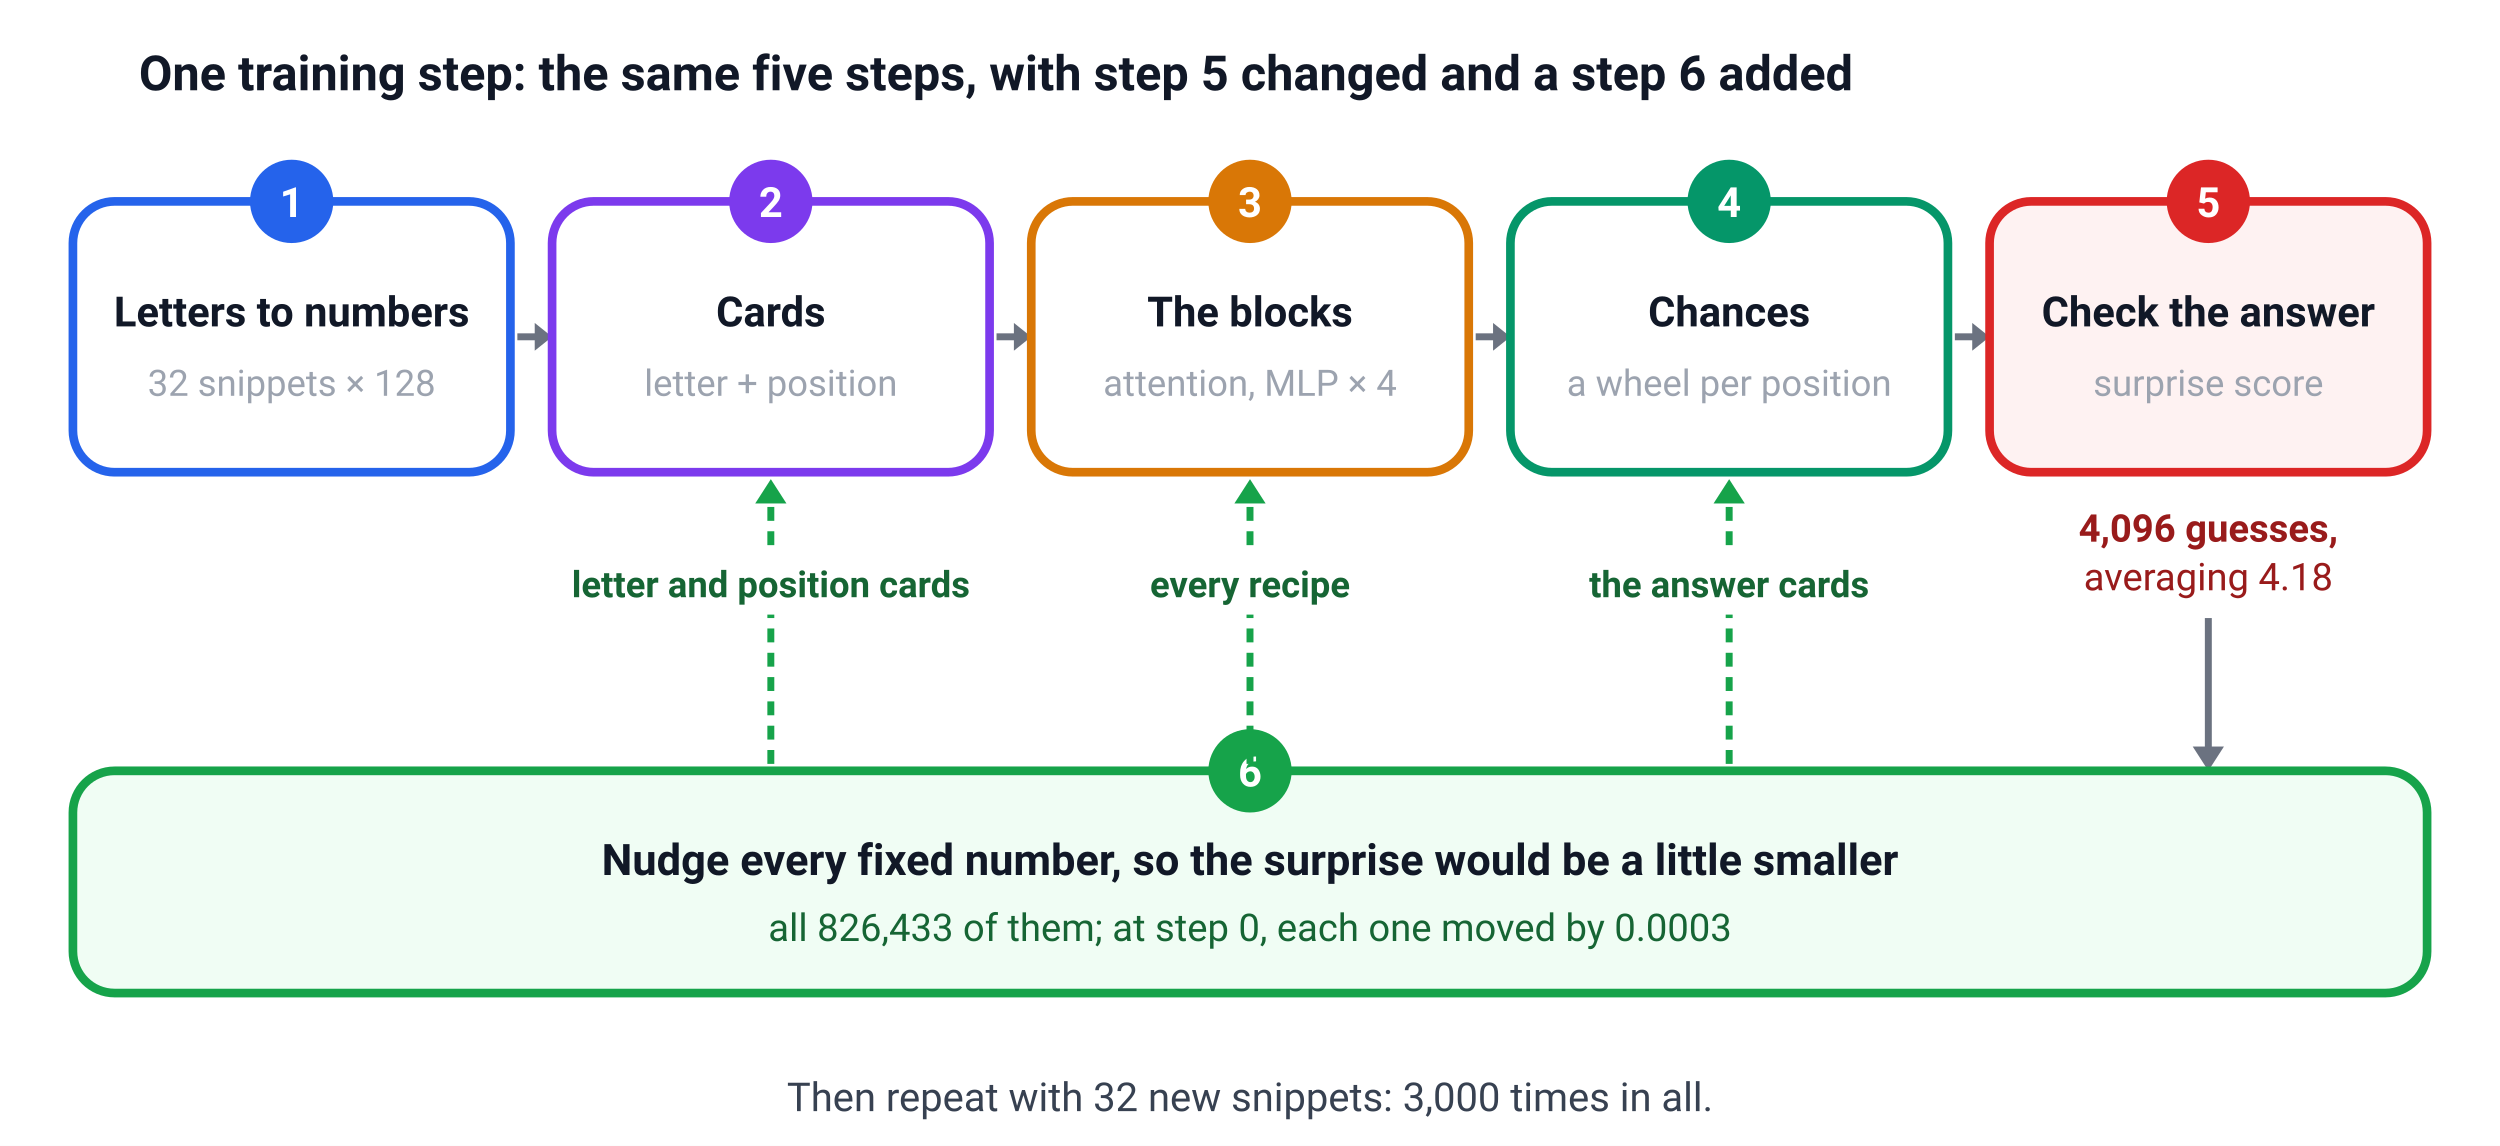
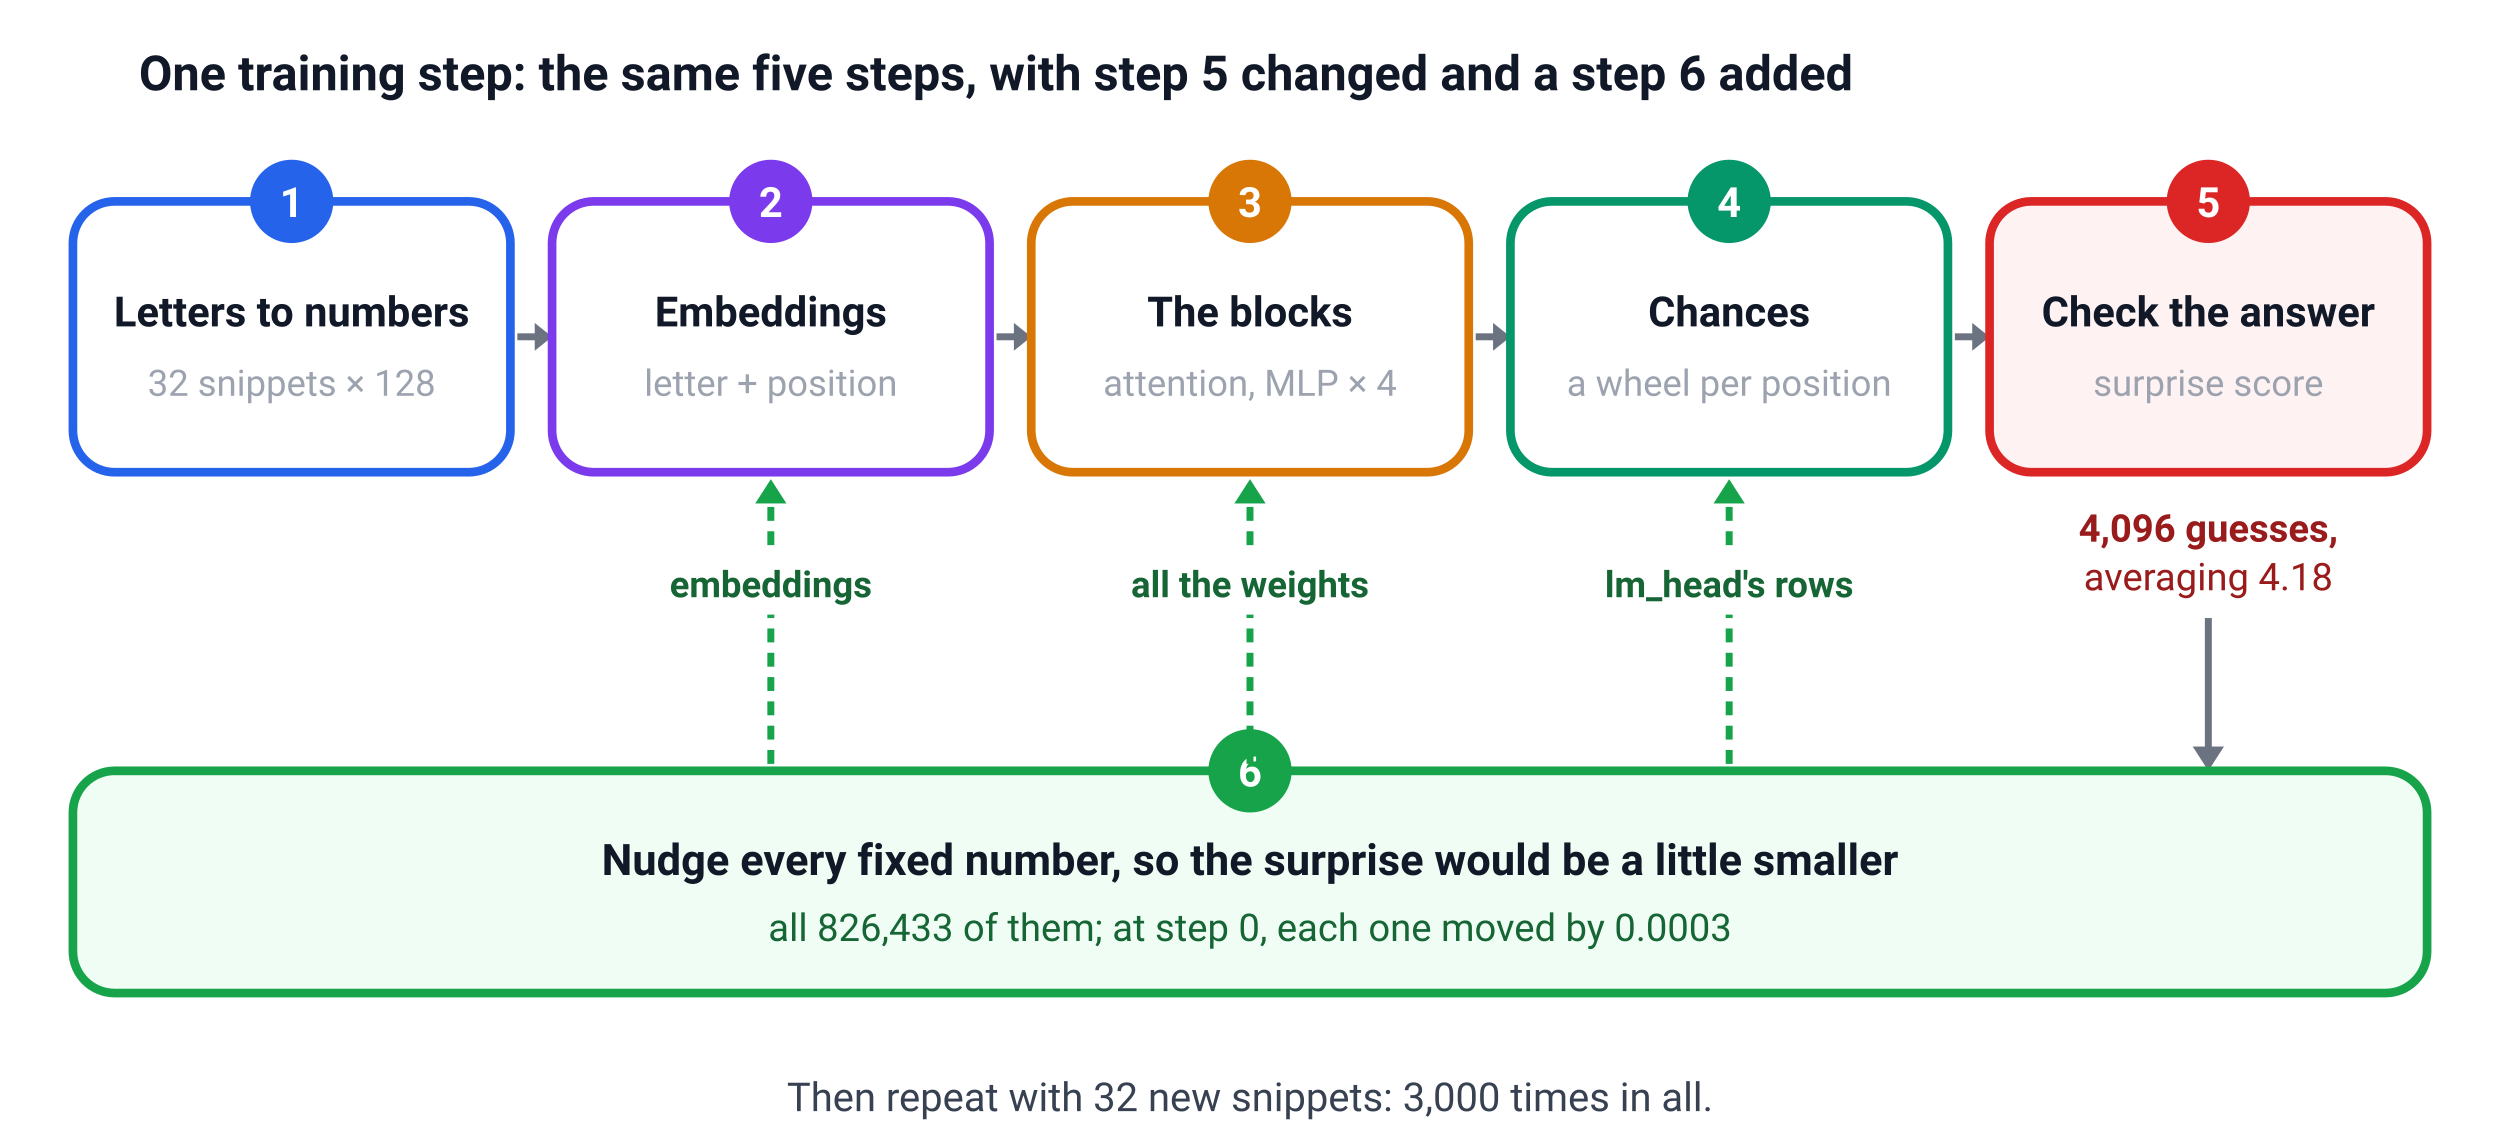
- <svg xmlns="http://www.w3.org/2000/svg" viewBox="0 0 720 330" role="img" font-family="system-ui, -apple-system, 'Segoe UI', Roboto, sans-serif" aria-label="One training step, drawn like the five steps from Part 1. Steps 1 to 4 are the same as when the machine writes: letters to numbers, for 32 snippets of 128 letters; cards; the blocks; and chances, now a wheel for every position. Step 5 changes: instead of spinning the wheel, check the chance it gave the real next letter, the surprise score: 4.18 on average over 4,096 guesses at the first step. A new step 6 nudges every fixed number, all 826,433 of them in the letter and position cards, every recipe in the blocks, and the answer cards, each by 0.0003 at the first step. Then repeat, 3,000 times." style="max-width:100%;height:auto">
+ <svg xmlns="http://www.w3.org/2000/svg" viewBox="0 0 720 330" role="img" font-family="system-ui, -apple-system, 'Segoe UI', Roboto, sans-serif" aria-label="One training step, drawn like the five steps from Part 1. Steps 1 to 4 are the same as when the machine writes: letters to numbers, for 32 snippets of 128 letters; embeddings; the blocks; and chances, now a wheel for every position. Step 5 changes: instead of spinning the wheel, check the chance it gave the real next letter, the surprise score: 4.18 on average over 4,096 guesses at the first step. A new step 6 nudges every fixed number, all 826,433 of them in the token and position embeddings, every table of weights in the blocks, and lm_head, each by 0.0003 at the first step. Then repeat, 3,000 times." style="max-width:100%;height:auto">
  <rect width="720" height="330" fill="#fff" />
  <text x="40.0" y="26.0" font-size="14" fill="#111827" text-anchor="start" font-weight="600">One training step: the same five steps, with step 5 changed and a step 6 added</text>
  <rect x="21.0" y="58" width="126" height="78" rx="12" fill="#fff" stroke="#2563eb" stroke-width="2.5" />
  <circle cx="84.0" cy="58" r="12" fill="#2563eb" />
  <text x="84.0" y="62.5" font-size="12" fill="#fff" text-anchor="middle" font-weight="700">1</text>
  <text x="84.0" y="94.0" font-size="12" fill="#111827" text-anchor="middle" font-weight="700">Letters to numbers</text>
  <text x="84.0" y="114.0" font-size="10.5" fill="#9ca3af" text-anchor="middle" font-weight="normal">32 snippets × 128</text>
  <path d="M149.0 97 l6 0" stroke="#6b7280" stroke-width="2" />
  <path d="M159.0 97 l-5 -4 l0 8 Z" fill="#6b7280" />
  <rect x="159.0" y="58" width="126" height="78" rx="12" fill="#fff" stroke="#7c3aed" stroke-width="2.5" />
  <circle cx="222.0" cy="58" r="12" fill="#7c3aed" />
  <text x="222.0" y="62.5" font-size="12" fill="#fff" text-anchor="middle" font-weight="700">2</text>
-   <text x="222.0" y="94.0" font-size="12" fill="#111827" text-anchor="middle" font-weight="700">Cards</text>
+   <text x="222.0" y="94.0" font-size="12" fill="#111827" text-anchor="middle" font-weight="700">Embeddings</text>
  <text x="222.0" y="114.0" font-size="10.5" fill="#9ca3af" text-anchor="middle" font-weight="normal">letter + position</text>
  <path d="M287.0 97 l6 0" stroke="#6b7280" stroke-width="2" />
  <path d="M297.0 97 l-5 -4 l0 8 Z" fill="#6b7280" />
  <rect x="297.0" y="58" width="126" height="78" rx="12" fill="#fff" stroke="#d97706" stroke-width="2.5" />
  <circle cx="360.0" cy="58" r="12" fill="#d97706" />
  <text x="360.0" y="62.5" font-size="12" fill="#fff" text-anchor="middle" font-weight="700">3</text>
  <text x="360.0" y="94.0" font-size="12" fill="#111827" text-anchor="middle" font-weight="700">The blocks</text>
  <text x="360.0" y="114.0" font-size="10.5" fill="#9ca3af" text-anchor="middle" font-weight="normal">attention, MLP × 4</text>
  <path d="M425.0 97 l6 0" stroke="#6b7280" stroke-width="2" />
  <path d="M435.0 97 l-5 -4 l0 8 Z" fill="#6b7280" />
  <rect x="435.0" y="58" width="126" height="78" rx="12" fill="#fff" stroke="#059669" stroke-width="2.5" />
  <circle cx="498.0" cy="58" r="12" fill="#059669" />
  <text x="498.0" y="62.5" font-size="12" fill="#fff" text-anchor="middle" font-weight="700">4</text>
  <text x="498.0" y="94.0" font-size="12" fill="#111827" text-anchor="middle" font-weight="700">Chances</text>
  <text x="498.0" y="114.0" font-size="10.5" fill="#9ca3af" text-anchor="middle" font-weight="normal">a wheel per position</text>
  <path d="M563.0 97 l6 0" stroke="#6b7280" stroke-width="2" />
  <path d="M573.0 97 l-5 -4 l0 8 Z" fill="#6b7280" />
  <rect x="573.0" y="58" width="126" height="78" rx="12" fill="#fef2f2" stroke="#dc2626" stroke-width="2.5" />
  <circle cx="636.0" cy="58" r="12" fill="#dc2626" />
  <text x="636.0" y="62.5" font-size="12" fill="#fff" text-anchor="middle" font-weight="700">5</text>
  <text x="636.0" y="94.0" font-size="12" fill="#111827" text-anchor="middle" font-weight="700">Check the answer</text>
  <text x="636.0" y="114.0" font-size="10.5" fill="#9ca3af" text-anchor="middle" font-weight="normal">surprise score</text>
  <text x="636.0" y="156.0" font-size="11" fill="#991b1b" text-anchor="middle" font-weight="600">4,096 guesses,</text>
  <text x="636.0" y="170.0" font-size="11" fill="#991b1b" text-anchor="middle" font-weight="normal">averaging 4.18</text>
  <path d="M636.0 178 L636.0 218" stroke="#6b7280" stroke-width="2" />
  <path d="M636.0 222 l-4.5 -7 l9 0 Z" fill="#6b7280" />
  <rect x="21.0" y="222" width="678.0" height="64" rx="12" fill="#f0fdf4" stroke="#16a34a" stroke-width="2.5" />
  <circle cx="360.0" cy="222" r="12" fill="#16a34a" />
  <text x="360.0" y="226.5" font-size="12" fill="#fff" text-anchor="middle" font-weight="700">6</text>
  <text x="360.0" y="252.0" font-size="12.5" fill="#111827" text-anchor="middle" font-weight="700">Nudge every fixed number, so the surprise would be a little smaller</text>
  <text x="360.0" y="271.0" font-size="11" fill="#166534" text-anchor="middle" font-weight="normal">all 826,433 of them; at step 0, each one moved by 0.0003</text>
  <path d="M222.0 220 L222.0 142" stroke="#16a34a" stroke-width="2" stroke-dasharray="4 3" />
  <path d="M222.0 138 l-4.5 7 l9 0 Z" fill="#16a34a" />
  <rect x="160.0" y="159" width="124" height="18" rx="9" fill="#fff" />
-   <text x="222.0" y="172.0" font-size="10.5" fill="#166534" text-anchor="middle" font-weight="600">letter and position cards</text>
+   <text x="222.0" y="172.0" font-size="10.5" fill="#166534" text-anchor="middle" font-weight="600">embeddings</text>
  <path d="M360.0 220 L360.0 142" stroke="#16a34a" stroke-width="2" stroke-dasharray="4 3" />
  <path d="M360.0 138 l-4.5 7 l9 0 Z" fill="#16a34a" />
  <rect x="298.0" y="159" width="124" height="18" rx="9" fill="#fff" />
-   <text x="360.0" y="172.0" font-size="10.5" fill="#166534" text-anchor="middle" font-weight="600">every recipe</text>
+   <text x="360.0" y="172.0" font-size="10.5" fill="#166534" text-anchor="middle" font-weight="600">all the weights</text>
  <path d="M498.0 220 L498.0 142" stroke="#16a34a" stroke-width="2" stroke-dasharray="4 3" />
  <path d="M498.0 138 l-4.5 7 l9 0 Z" fill="#16a34a" />
  <rect x="436.0" y="159" width="124" height="18" rx="9" fill="#fff" />
-   <text x="498.0" y="172.0" font-size="10.5" fill="#166534" text-anchor="middle" font-weight="600">the answer cards</text>
+   <text x="498.0" y="172.0" font-size="10.5" fill="#166534" text-anchor="middle" font-weight="600">lm_head's rows</text>
  <text x="360.0" y="320.0" font-size="11.5" fill="#374151" text-anchor="middle" font-weight="normal">Then repeat with 32 new snippets: 3,000 times in all.</text>
</svg>
